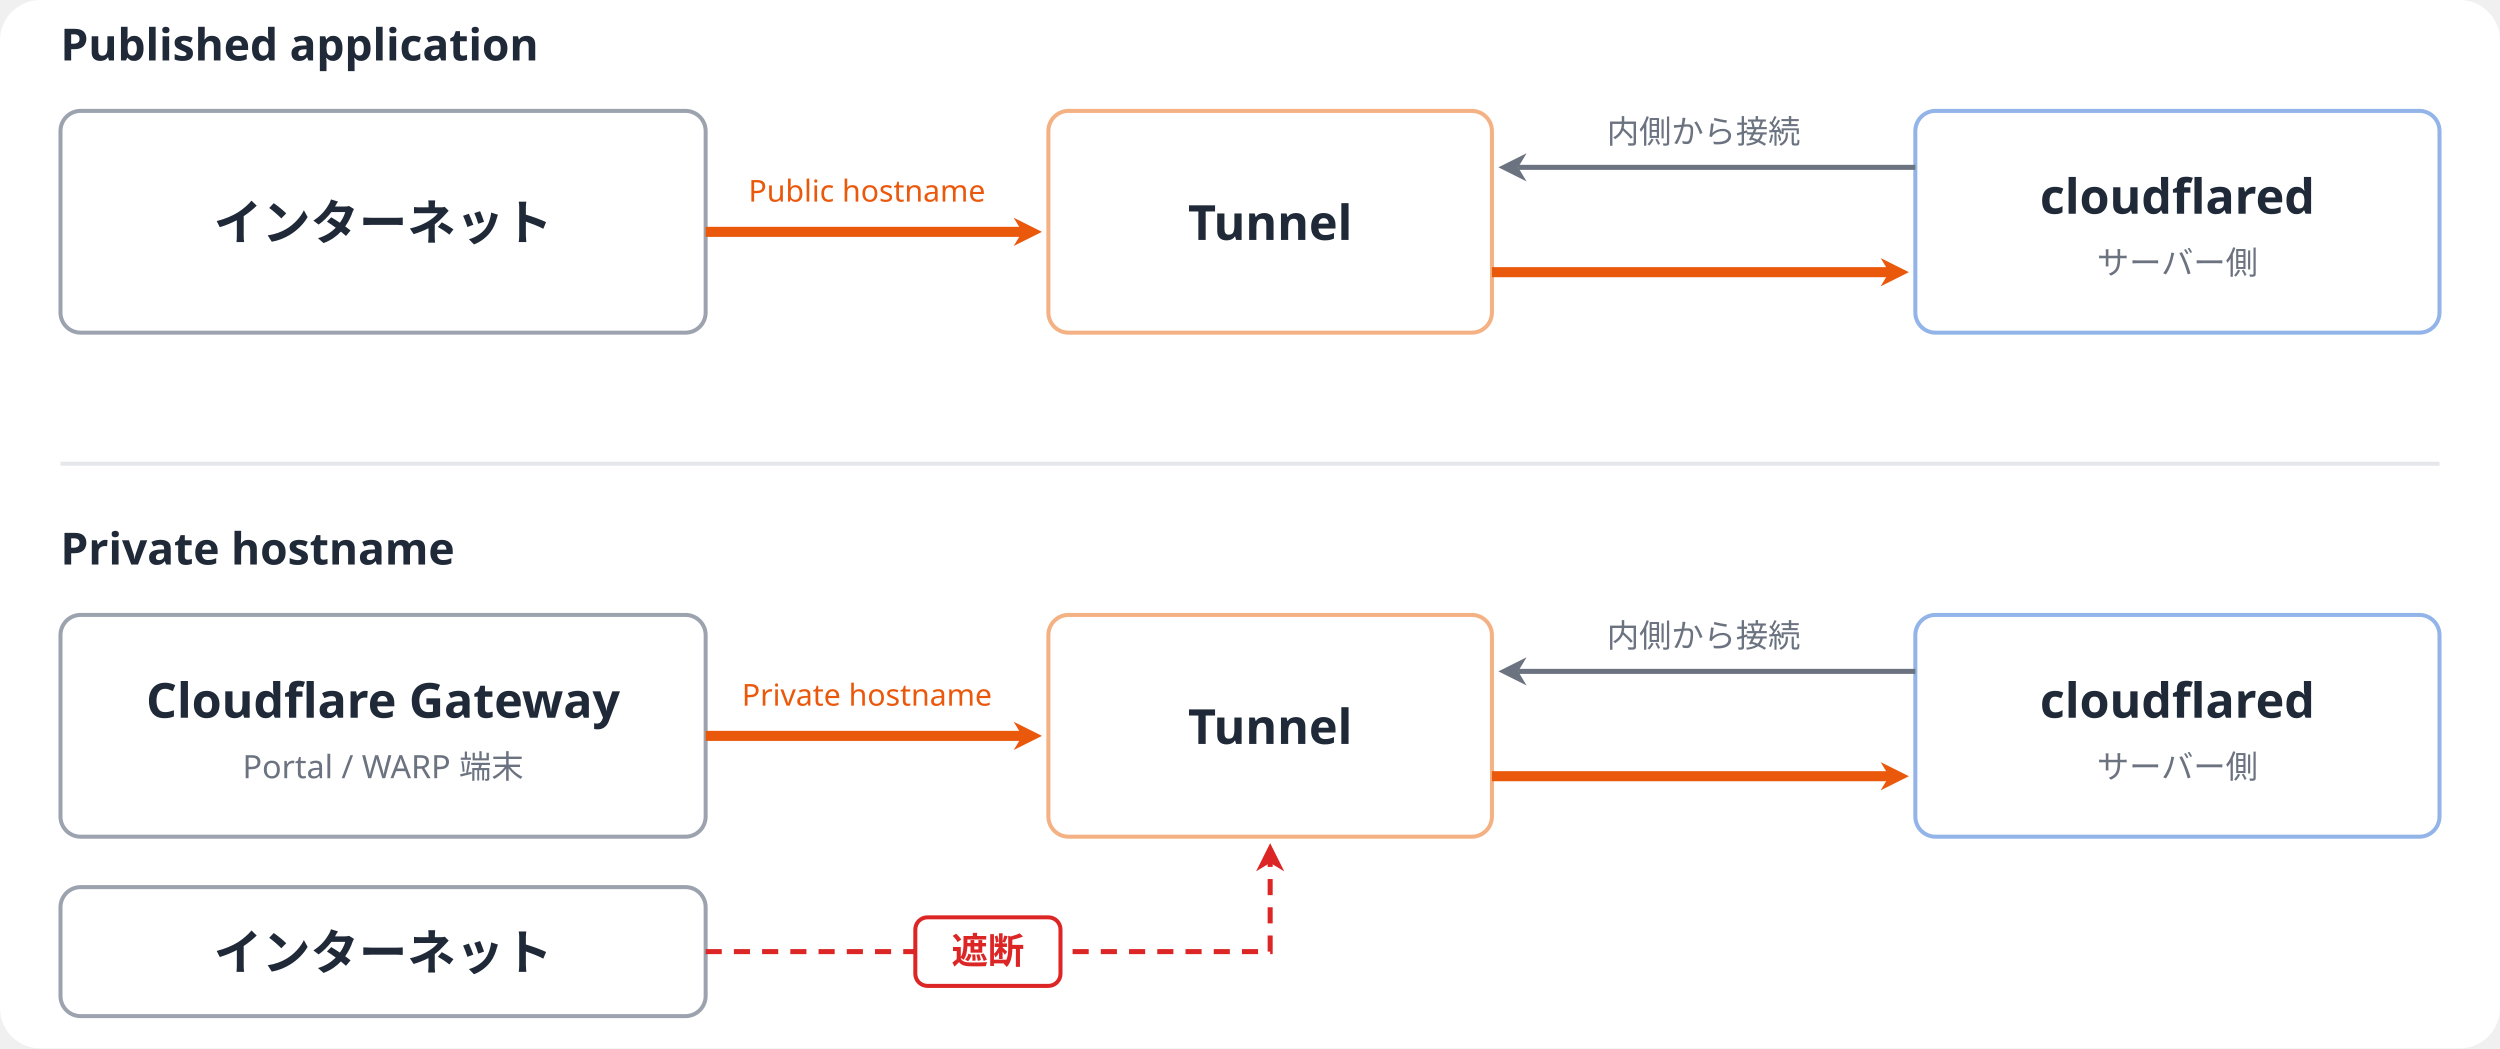
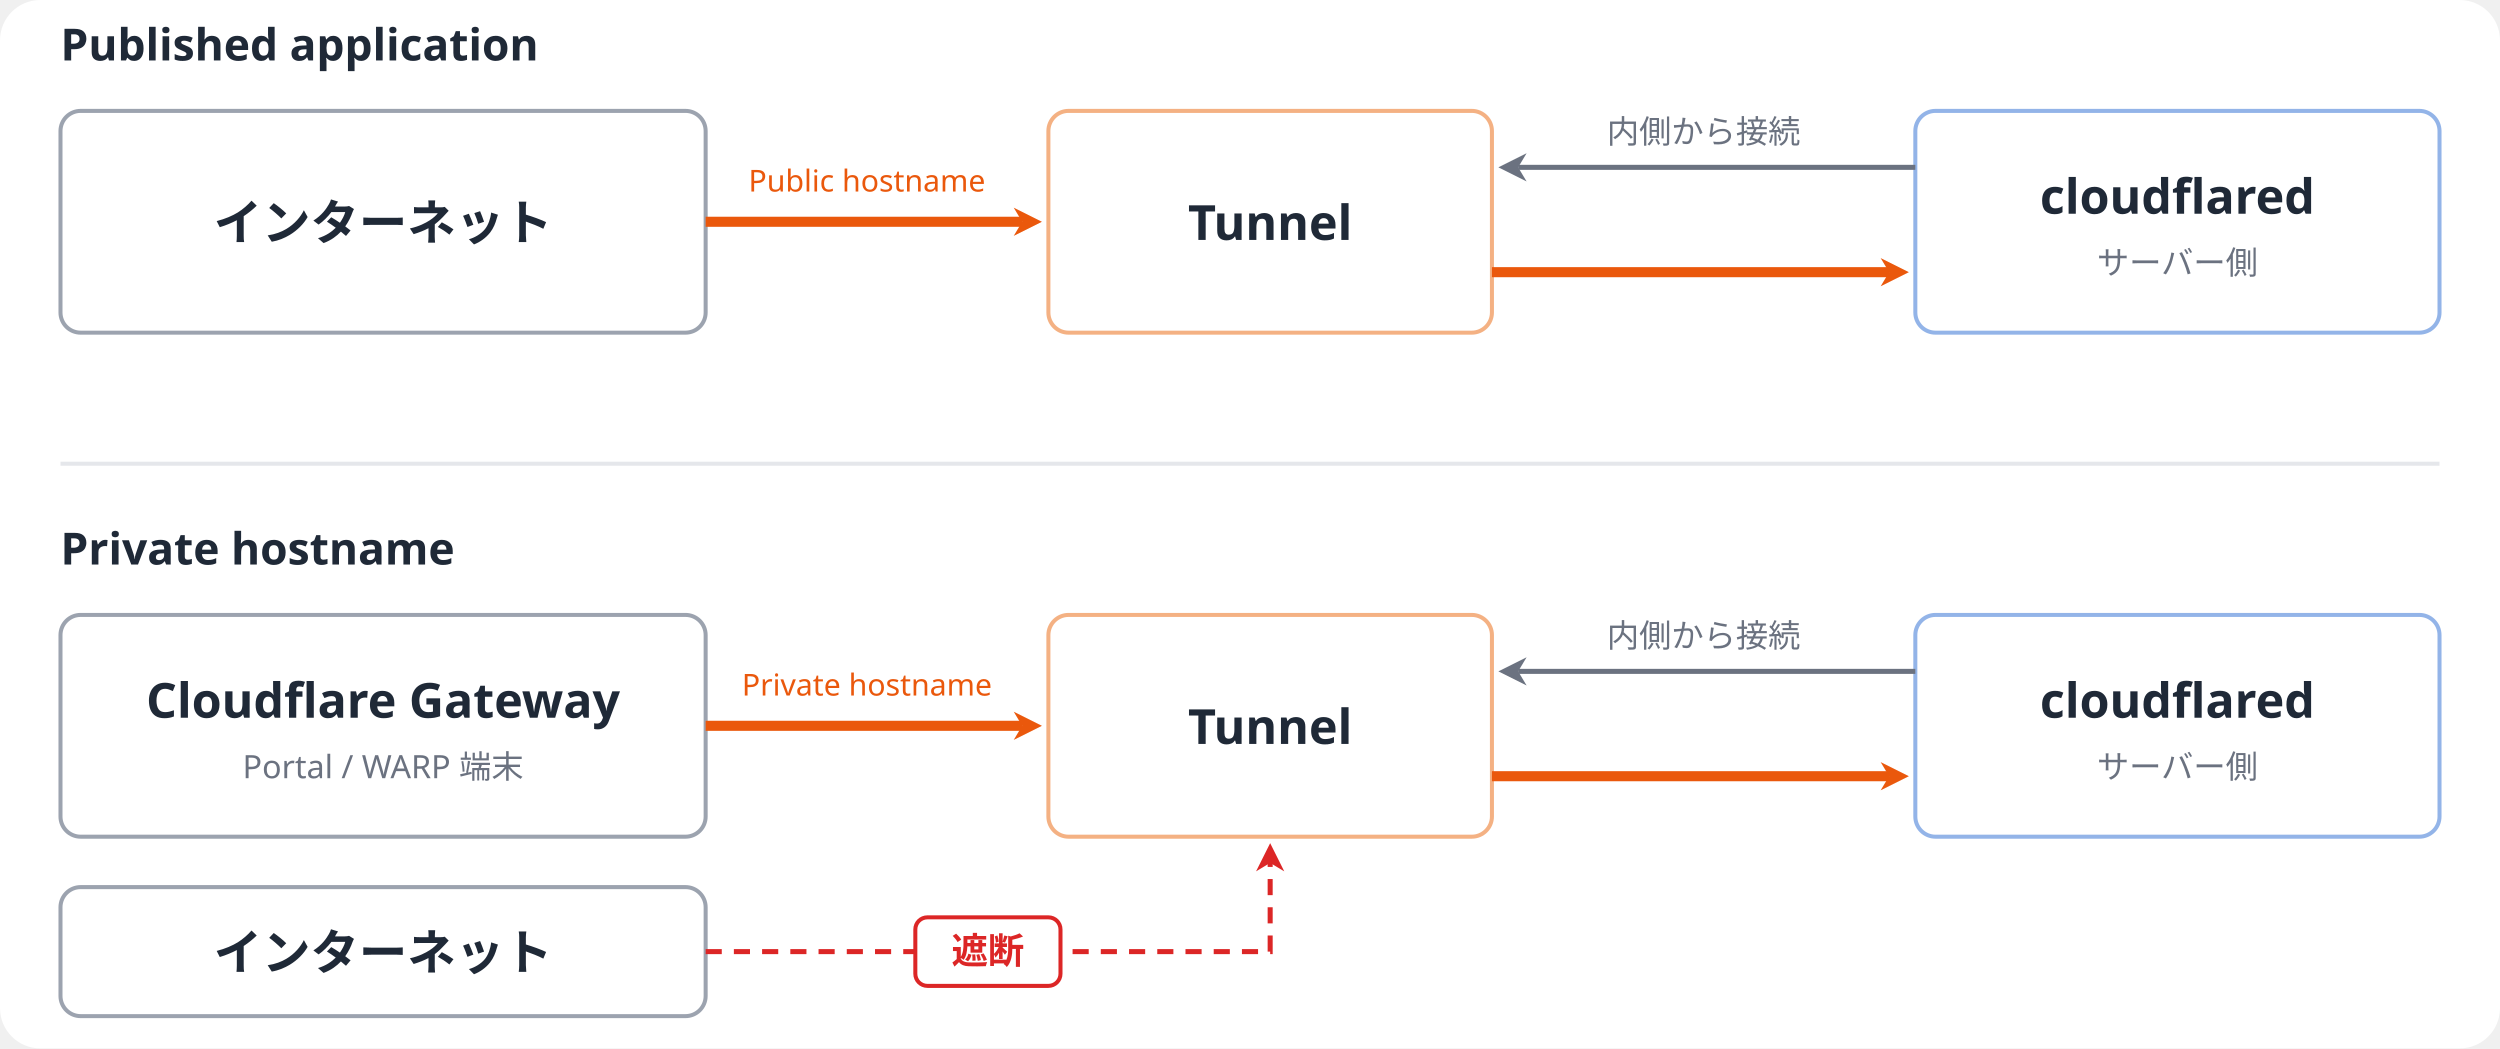
<svg xmlns="http://www.w3.org/2000/svg" width="1240" height="520" viewBox="0 0 1240 520">
  <defs>
    <marker id="a9CA3AF" viewBox="0 0 10 10" refX="3" refY="5" markerWidth="14" markerHeight="14" markerUnits="userSpaceOnUse" orient="auto">
      <path d="M0,0 L10,5 L0,10 L3,5 z" fill="#9CA3AF" />
    </marker>
    <marker id="aEA580C" viewBox="0 0 10 10" refX="3" refY="5" markerWidth="14" markerHeight="14" markerUnits="userSpaceOnUse" orient="auto">
      <path d="M0,0 L10,5 L0,10 L3,5 z" fill="#EA580C" />
    </marker>
    <marker id="aDC2626" viewBox="0 0 10 10" refX="3" refY="5" markerWidth="14" markerHeight="14" markerUnits="userSpaceOnUse" orient="auto">
      <path d="M0,0 L10,5 L0,10 L3,5 z" fill="#DC2626" />
    </marker>
    <marker id="a6B7280" viewBox="0 0 10 10" refX="3" refY="5" markerWidth="14" markerHeight="14" markerUnits="userSpaceOnUse" orient="auto">
      <path d="M0,0 L10,5 L0,10 L3,5 z" fill="#6B7280" />
    </marker>
  </defs>
  <rect width="1240" height="520" rx="20" fill="#FFFFFF" />
  <text x="30" y="30" font-family="'BIZ UDPGothic', 'Hiragino Sans', sans-serif" font-size="22" font-weight="700" fill="#1F2937" text-anchor="start">Published application</text>
  <g>
    <rect x="30" y="55" width="320" height="110" rx="10" fill="#FFFFFF" stroke="#9CA3AF" stroke-width="2" />
    <text x="190.0" y="119.0" font-family="'BIZ UDPGothic', 'Hiragino Sans', sans-serif" font-size="24" font-weight="700" fill="#1F2937" text-anchor="middle">インターネット</text>
  </g>
  <g>
    <rect x="520" y="55" width="220" height="110" rx="10" fill="#FFFFFF" stroke="#F4B183" stroke-width="2" />
    <text x="630.0" y="119.0" font-family="'BIZ UDPGothic', 'Hiragino Sans', sans-serif" font-size="24" font-weight="700" fill="#1F2937" text-anchor="middle">Tunnel</text>
  </g>
  <g>
    <rect x="950" y="55" width="260" height="110" rx="10" fill="#FFFFFF" stroke="#93B4E8" stroke-width="2" />
    <text x="1080.0" y="106.0" font-family="'BIZ UDPGothic', 'Hiragino Sans', sans-serif" font-size="24" font-weight="700" fill="#1F2937" text-anchor="middle">cloudflared</text>
    <text x="1080.0" y="136.0" font-family="'BIZ UDPGothic', 'Hiragino Sans', sans-serif" font-size="16" font-weight="400" fill="#6B7280" text-anchor="middle">サーバー側</text>
  </g>
-   <path d="M350,115 L507,115" fill="none" stroke="#EA580C" stroke-width="5" opacity="1" marker-end="url(#aEA580C)" />
-   <text x="430" y="100" font-family="'BIZ UDPGothic', 'Hiragino Sans', sans-serif" font-size="15" font-weight="500" fill="#EA580C" text-anchor="middle">Public hostname</text>
+   <path d="M350,110 L507,110" fill="none" stroke="#EA580C" stroke-width="5" opacity="1" marker-end="url(#aEA580C)" />
+   <text x="430" y="95" font-family="'BIZ UDPGothic', 'Hiragino Sans', sans-serif" font-size="15" font-weight="500" fill="#EA580C" text-anchor="middle">Public hostname</text>
  <path d="M950,83 L753,83" fill="none" stroke="#6B7280" stroke-width="2.5" opacity="1" marker-end="url(#a6B7280)" />
  <text x="845" y="71" font-family="'BIZ UDPGothic', 'Hiragino Sans', sans-serif" font-size="16" font-weight="500" fill="#6B7280" text-anchor="middle">内側から接続</text>
  <path d="M740,135 L937,135" fill="none" stroke="#EA580C" stroke-width="5" opacity="1" marker-end="url(#aEA580C)" />
  <text x="30" y="280" font-family="'BIZ UDPGothic', 'Hiragino Sans', sans-serif" font-size="22" font-weight="700" fill="#1F2937" text-anchor="start">Private hostname</text>
  <g>
    <rect x="30" y="305" width="320" height="110" rx="10" fill="#FFFFFF" stroke="#9CA3AF" stroke-width="2" />
    <text x="190.0" y="356.0" font-family="'BIZ UDPGothic', 'Hiragino Sans', sans-serif" font-size="24" font-weight="700" fill="#1F2937" text-anchor="middle">Cloudflare Gateway</text>
    <text x="190.0" y="386.0" font-family="'BIZ UDPGothic', 'Hiragino Sans', sans-serif" font-size="16" font-weight="400" fill="#6B7280" text-anchor="middle">Portal / WARP 端末</text>
  </g>
  <g>
    <rect x="520" y="305" width="220" height="110" rx="10" fill="#FFFFFF" stroke="#F4B183" stroke-width="2" />
    <text x="630.0" y="369.0" font-family="'BIZ UDPGothic', 'Hiragino Sans', sans-serif" font-size="24" font-weight="700" fill="#1F2937" text-anchor="middle">Tunnel</text>
  </g>
  <g>
    <rect x="950" y="305" width="260" height="110" rx="10" fill="#FFFFFF" stroke="#93B4E8" stroke-width="2" />
    <text x="1080.0" y="356.0" font-family="'BIZ UDPGothic', 'Hiragino Sans', sans-serif" font-size="24" font-weight="700" fill="#1F2937" text-anchor="middle">cloudflared</text>
    <text x="1080.0" y="386.0" font-family="'BIZ UDPGothic', 'Hiragino Sans', sans-serif" font-size="16" font-weight="400" fill="#6B7280" text-anchor="middle">サーバー側</text>
  </g>
-   <path d="M350,365 L507,365" fill="none" stroke="#EA580C" stroke-width="5" opacity="1" marker-end="url(#aEA580C)" />
-   <text x="430" y="350" font-family="'BIZ UDPGothic', 'Hiragino Sans', sans-serif" font-size="15" font-weight="500" fill="#EA580C" text-anchor="middle">Private hostname</text>
+   <path d="M350,360 L507,360" fill="none" stroke="#EA580C" stroke-width="5" opacity="1" marker-end="url(#aEA580C)" />
+   <text x="430" y="345" font-family="'BIZ UDPGothic', 'Hiragino Sans', sans-serif" font-size="15" font-weight="500" fill="#EA580C" text-anchor="middle">Private hostname</text>
  <path d="M950,333 L753,333" fill="none" stroke="#6B7280" stroke-width="2.5" opacity="1" marker-end="url(#a6B7280)" />
  <text x="845" y="321" font-family="'BIZ UDPGothic', 'Hiragino Sans', sans-serif" font-size="16" font-weight="500" fill="#6B7280" text-anchor="middle">内側から接続</text>
  <path d="M740,385 L937,385" fill="none" stroke="#EA580C" stroke-width="5" opacity="1" marker-end="url(#aEA580C)" />
  <line x1="30" y1="230" x2="1210" y2="230" stroke="#E5E7EB" stroke-width="2" />
  <g>
    <rect x="30" y="440" width="320" height="64" rx="10" fill="#FFFFFF" stroke="#9CA3AF" stroke-width="2" />
    <text x="190.0" y="481.0" font-family="'BIZ UDPGothic', 'Hiragino Sans', sans-serif" font-size="24" font-weight="700" fill="#1F2937" text-anchor="middle">インターネット</text>
  </g>
  <path d="M350,472 L630,472 L630,428" fill="none" stroke="#DC2626" stroke-width="2.5" stroke-dasharray="8 6" opacity="1" marker-end="url(#aDC2626)" />
  <rect x="454" y="455" width="72" height="34" rx="6" fill="#FFFFFF" stroke="#DC2626" stroke-width="2" />
  <text x="490" y="478" font-family="'BIZ UDPGothic', 'Hiragino Sans', sans-serif" font-size="18" font-weight="700" fill="#DC2626" text-anchor="middle">遮断</text>
</svg>
